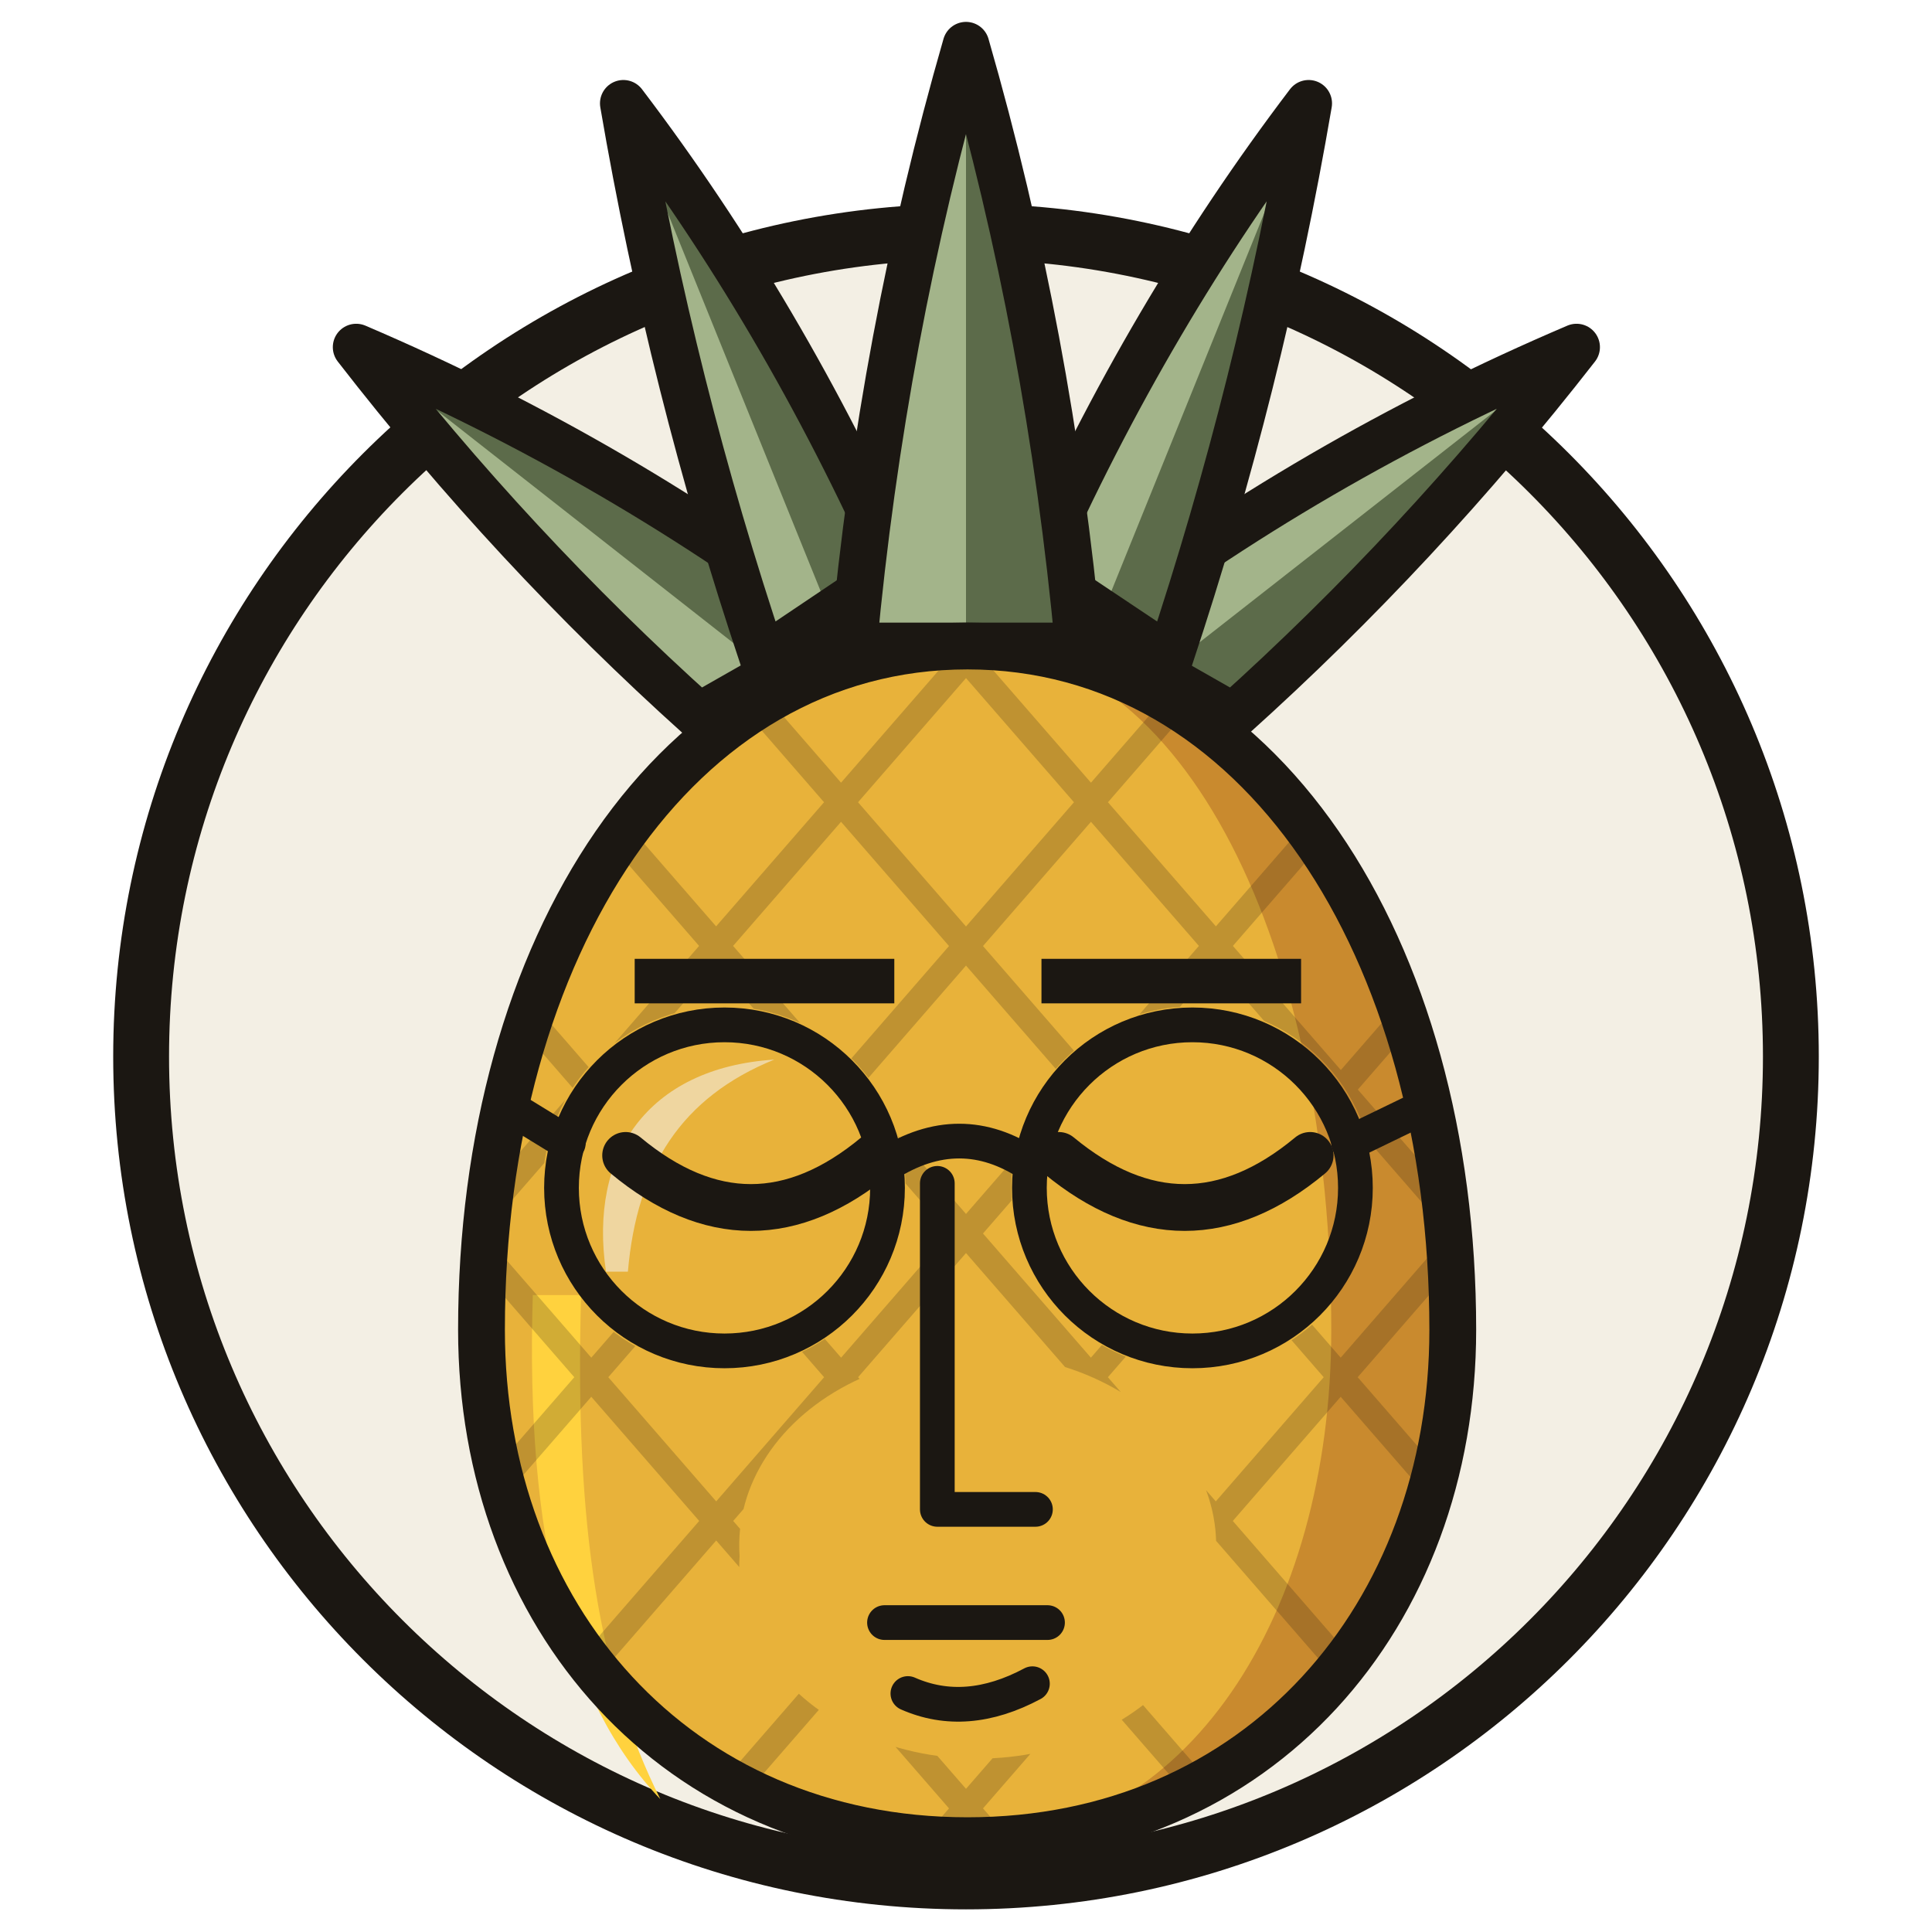
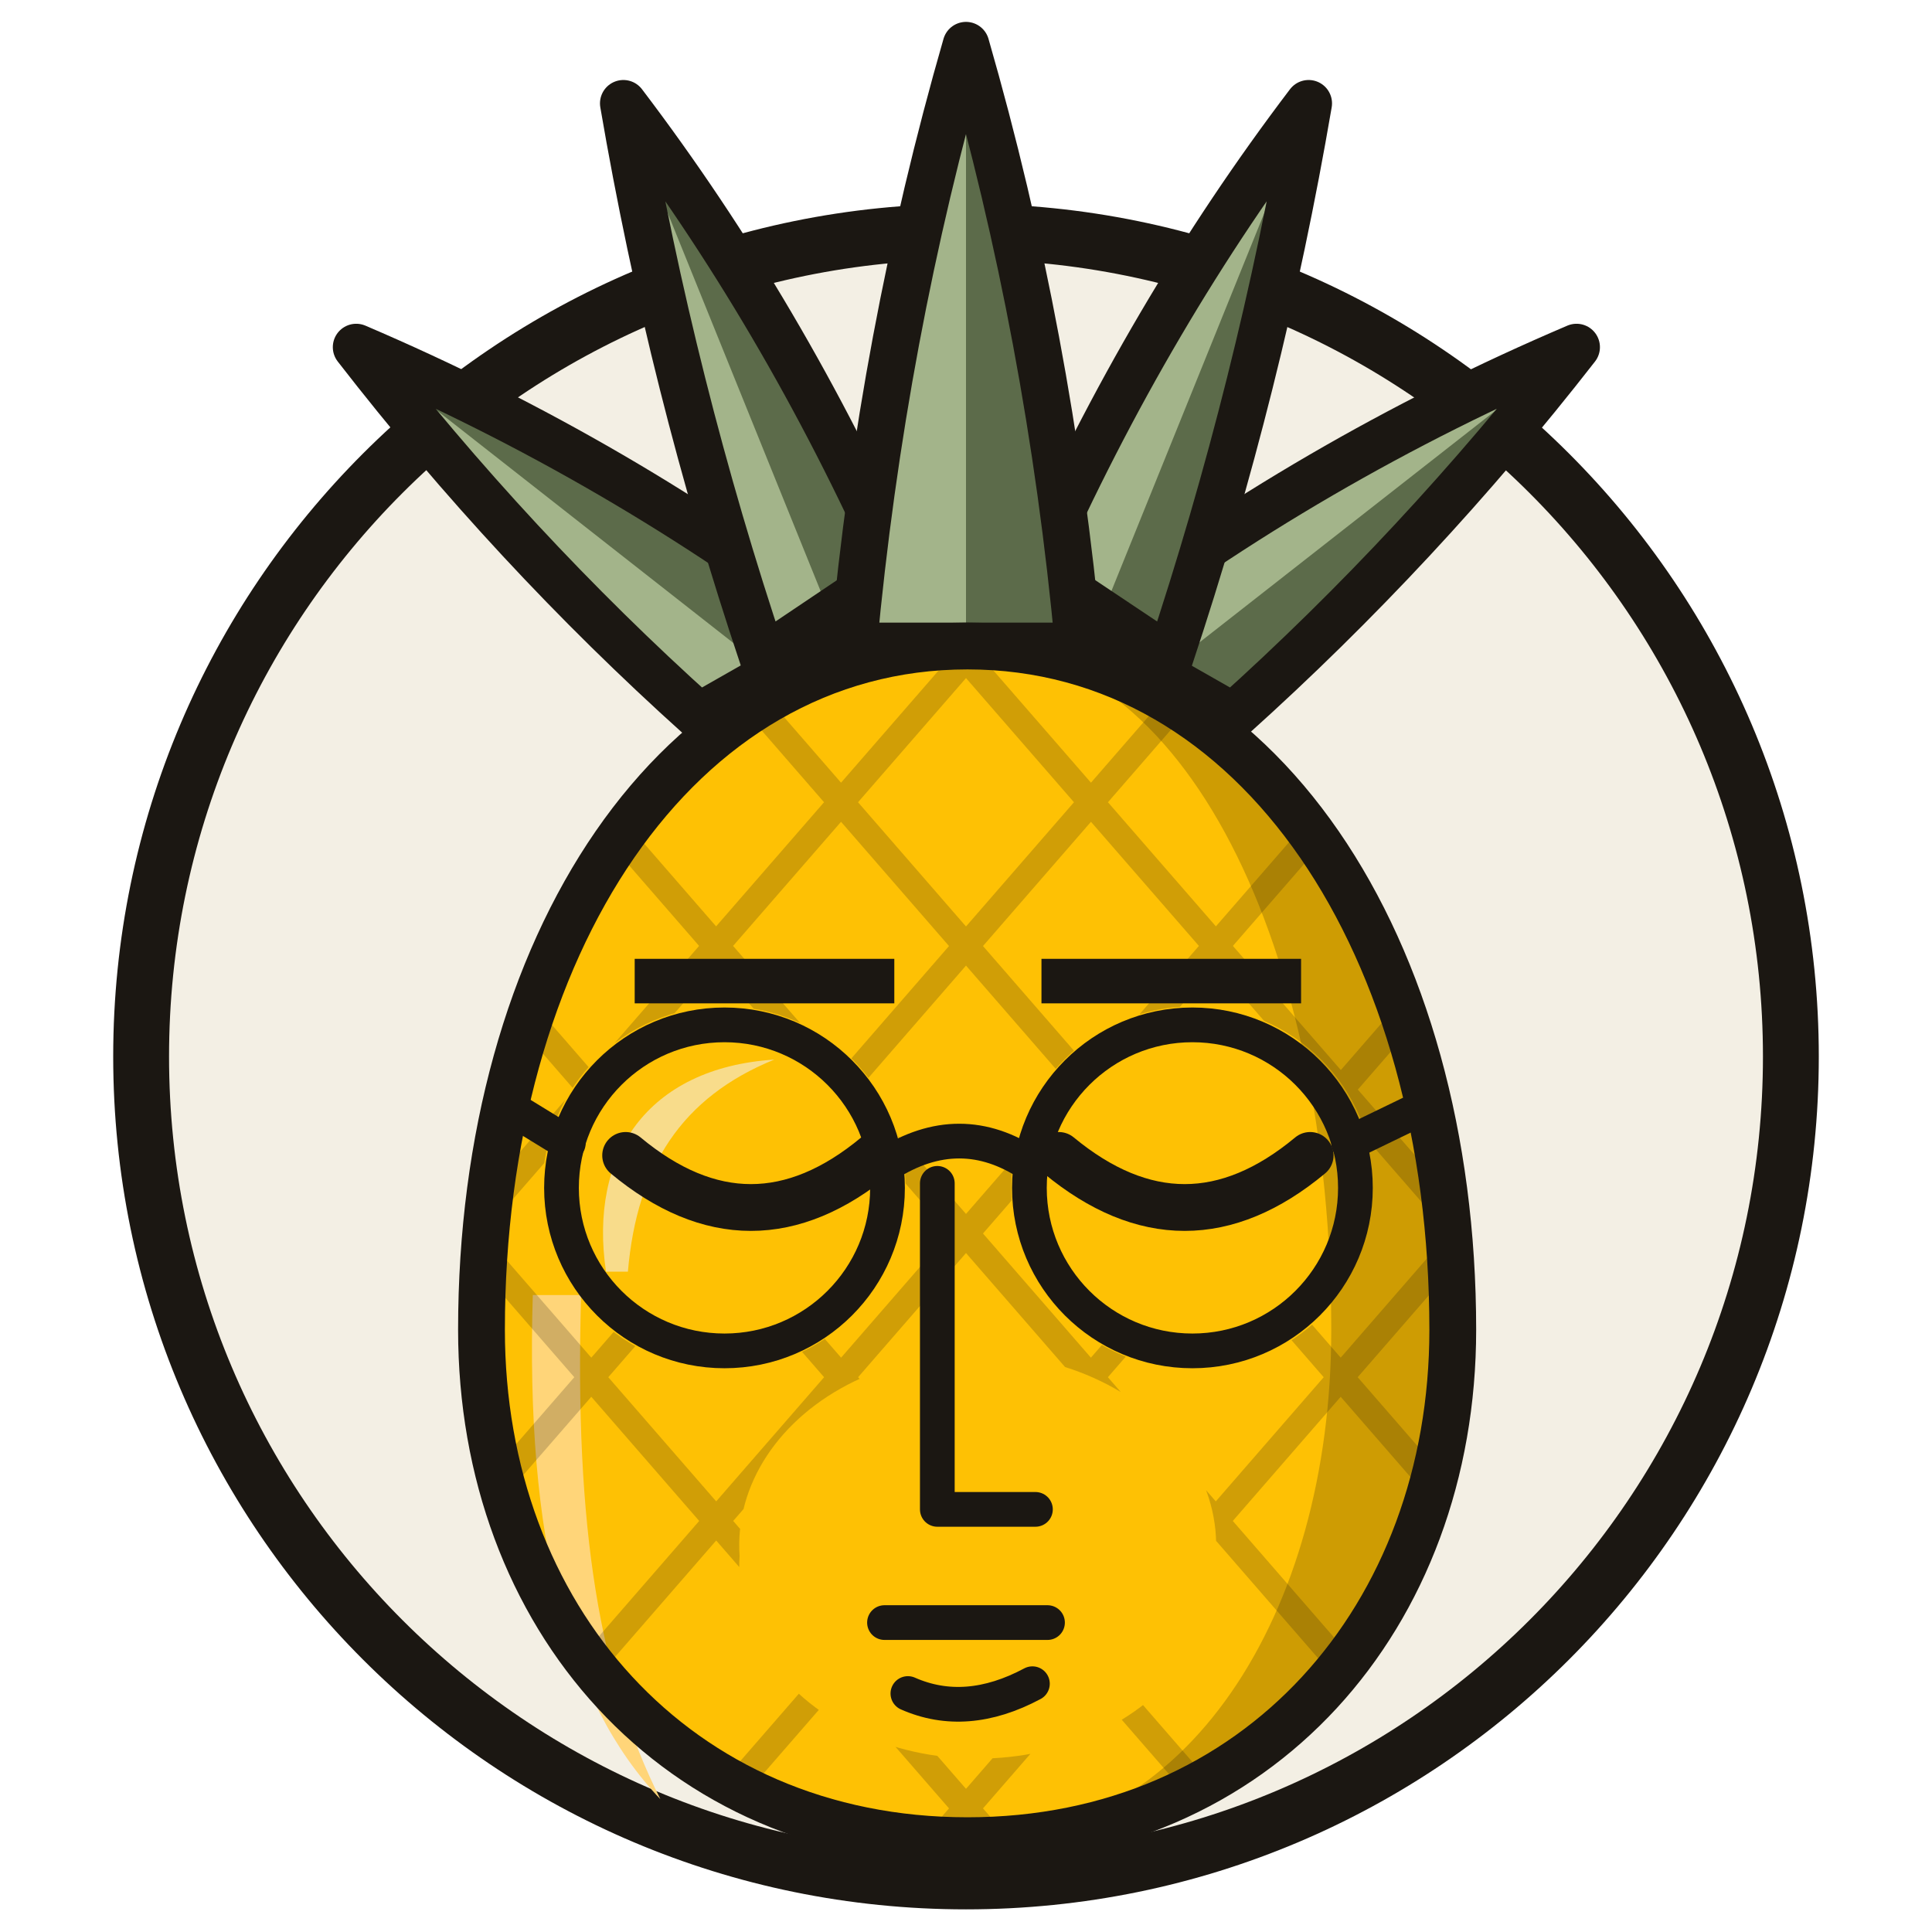
<svg xmlns="http://www.w3.org/2000/svg" viewBox="0 0 256 256" stroke-linecap="round" stroke-linejoin="round">
  <defs>
    <clipPath id="kafes-kirp">
      <path clip-rule="evenodd" d="M128.2,85.6C89.5,85.6 63.8,125.5 63.8,176.2C63.8,214.1 89.5,243.9 128.2,243.9C166.8,243.9 192.5,214.1 192.5,176.2C192.5,125.5 166.8,85.6 128.2,85.6ZM71.9,157.4A24,24 0 1 0 120,157.4A24,24 0 1 0 71.9,157.4ZM134,157.4A24,24 0 1 0 182.1,157.4A24,24 0 1 0 134,157.4ZM98,206.2A31.6,25.4 0 1 0 161.1,206.2A31.6,25.4 0 1 0 98,206.2Z" />
    </clipPath>
  </defs>
  <g id="halka">
    <circle cx="128" cy="140" r="109.3" fill="#f3efe4" stroke="#1b1712" stroke-width="7.4" />
  </g>
  <g id="tac">
    <path fill="#5c6b4a" d="M92.6,94.9Q67.9,72.7 47.2,46Q82.3,61 112.1,83.8Z" />
    <path fill="#a3b48a" d="M92.6,94.9Q67.9,72.7 47.2,46L102.4,89.3Z" />
    <path fill="none" stroke="#1b1712" stroke-width="6.2" d="M92.6,94.9Q67.9,72.7 47.2,46Q82.3,61 112.1,83.8Z" />
    <path fill="#5c6b4a" d="M143.9,83.8Q173.7,61 208.9,46Q188.1,72.7 163.4,94.9Z" />
    <path fill="#a3b48a" d="M143.9,83.8Q173.7,61 208.9,46L153.6,89.3Z" />
    <path fill="none" stroke="#1b1712" stroke-width="6.2" d="M143.9,83.8Q173.7,61 208.9,46Q188.1,72.7 163.4,94.9Z" />
    <path fill="#5c6b4a" d="M101.1,87.2Q89,51.1 82.6,13.7Q103.8,41.6 118.8,75.3Z" />
    <path fill="#a3b48a" d="M101.1,87.2Q89,51.1 82.6,13.7L109.9,81.2Z" />
    <path fill="none" stroke="#1b1712" stroke-width="6.2" d="M101.1,87.2Q89,51.1 82.6,13.7Q103.8,41.6 118.8,75.3Z" />
    <path fill="#5c6b4a" d="M137.2,75.3Q152.2,41.6 173.4,13.7Q167,51.1 155,87.2Z" />
    <path fill="#a3b48a" d="M137.2,75.3Q152.2,41.6 173.4,13.7L146.1,81.2Z" />
    <path fill="none" stroke="#1b1712" stroke-width="6.2" d="M137.2,75.3Q152.2,41.6 173.4,13.7Q167,51.1 155,87.2Z" />
    <path fill="#5c6b4a" d="M113.1,85.6Q116.9,44.5 128,6Q139.1,44.5 142.9,85.6Z" />
    <path fill="#a3b48a" d="M113.1,85.6Q116.9,44.5 128,6L128,85.6Z" />
    <path fill="none" stroke="#1b1712" stroke-width="6.2" d="M113.1,85.6Q116.9,44.5 128,6Q139.1,44.5 142.9,85.6Z" />
  </g>
  <g id="govde">
-     <path fill="#c98a2e" d="M128.2,85.6C89.5,85.6 63.8,125.5 63.8,176.2C63.8,214.1 89.5,243.9 128.2,243.9C166.8,243.9 192.5,214.1 192.5,176.2C192.5,125.5 166.8,85.6 128.2,85.6Z" />
-     <path fill="#e8b23a" d="M128.2,85.6C89.5,85.6 63.8,125.5 63.8,176.2C63.8,214.1 89.5,243.9 128.2,243.9C157.1,243.9 176.4,214.1 176.4,176.2C176.4,125.5 157.1,85.6 128.2,85.6Z" />
-     <path fill="#ffd23e" d="M70.6,171.6C69.6,203.9 75.2,225.5 87.5,238.4C79.5,222.4 76.1,202.7 77,171.6Z" />
+     <path fill="#ce9c03" d="M128.2,85.6C89.5,85.6 63.8,125.5 63.8,176.2C63.8,214.1 89.5,243.9 128.2,243.9C166.8,243.9 192.5,214.1 192.5,176.2C192.5,125.5 166.8,85.6 128.2,85.6Z" />
+     <path fill="#fec104" d="M128.2,85.6C89.5,85.6 63.8,125.5 63.8,176.2C63.8,214.1 89.5,243.9 128.2,243.9C157.1,243.9 176.4,214.1 176.4,176.2C176.4,125.5 157.1,85.6 128.2,85.6Z" />
+     <path fill="#ffd579" d="M70.6,171.6C69.6,203.9 75.2,225.5 87.5,238.4C79.5,222.4 76.1,202.7 77,171.6Z" />
    <g id="kafes" clip-path="url(#kafes-kirp)">
      <path fill="none" stroke="#1b1712" stroke-opacity=".2" stroke-width="3.4" d="M-79.1,77.6L73.6,253.2M4,77.6L-148.7,253.2M-46,77.6L106.7,253.2M37.1,77.6L-115.6,253.2M-12.8,77.6L139.8,253.2M70.2,77.6L-82.5,253.2M20.3,77.6L172.9,253.2M103.3,77.6L-49.4,253.2M53.4,77.6L206,253.2M136.4,77.6L-16.3,253.2M86.5,77.6L239.1,253.2M169.5,77.6L16.9,253.2M119.6,77.6L272.3,253.2M202.6,77.6L50,253.2M152.7,77.6L305.4,253.2M235.7,77.6L83.1,253.2M185.8,77.6L338.5,253.2M268.8,77.6L116.2,253.2M218.9,77.6L371.6,253.2M302,77.6L149.3,253.2M252,77.6L404.7,253.2M335.1,77.6L182.4,253.2" />
    </g>
    <path fill="none" stroke="#1b1712" stroke-width="6.2" d="M128.2,85.6C89.5,85.6 63.8,125.5 63.8,176.2C63.8,214.1 89.5,243.9 128.2,243.9C166.8,243.9 192.5,214.1 192.5,176.2C192.5,125.5 166.8,85.6 128.2,85.6Z" />
  </g>
  <g id="yuz">
    <path id="kaslar" fill="none" stroke="#1b1712" stroke-width="5.9" stroke-linecap="butt" d="M84.1,130L118.5,130M138,130L172.4,130" />
    <path fill="#f3efe4" fill-opacity=".6" d="M80.3,168.5C78,153.1 85.7,141.5 102.6,140.4C90.3,145.4 84.4,154.6 83.2,168.5Z" />
    <g id="goz-sol">
      <path fill="none" stroke="#1b1712" stroke-width="6.2" d="M82.9,153.1Q99.5,166.9 116.1,153.1" />
    </g>
    <g id="goz-sag">
      <path fill="none" stroke="#1b1712" stroke-width="6.2" d="M140.3,153.1Q157,166.9 173.6,153.1" />
    </g>
    <g id="gozluk" fill="none" stroke="#1b1712" stroke-width="4.6">
      <circle cx="96" cy="157.4" r="21.6" />
      <circle cx="158" cy="157.4" r="21.6" />
      <path d="M117.5,154.3Q127.2,148.1 136.5,154.3M75.3,151.5L67.8,146.9M178.7,151.5L188.2,146.9" />
    </g>
    <g id="burun">
      <path fill="none" stroke="#1b1712" stroke-width="4.6" d="M124.2,156.8L124.2,200L137.2,200" />
    </g>
    <g id="agiz">
      <path fill="none" stroke="#1b1712" stroke-width="4.6" d="M117.2,215L138.8,215" />
      <path fill="none" stroke="#1b1712" stroke-width="4.6" d="M120.3,224.4Q128,227.8 136.8,223.1" />
    </g>
  </g>
</svg>
